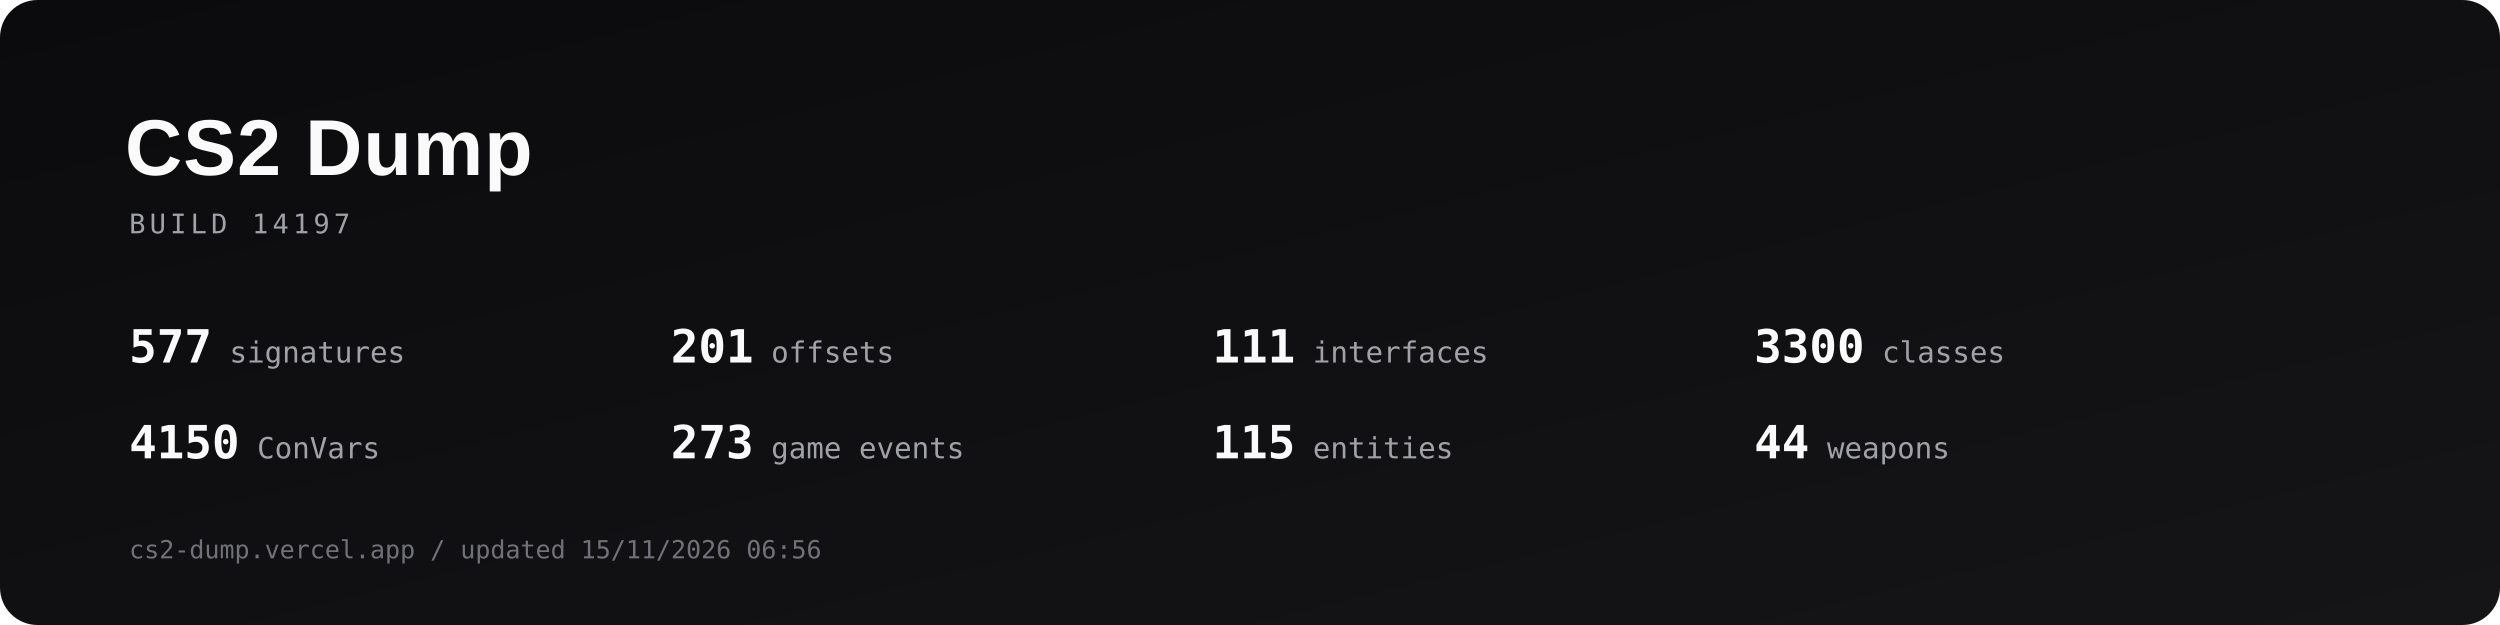
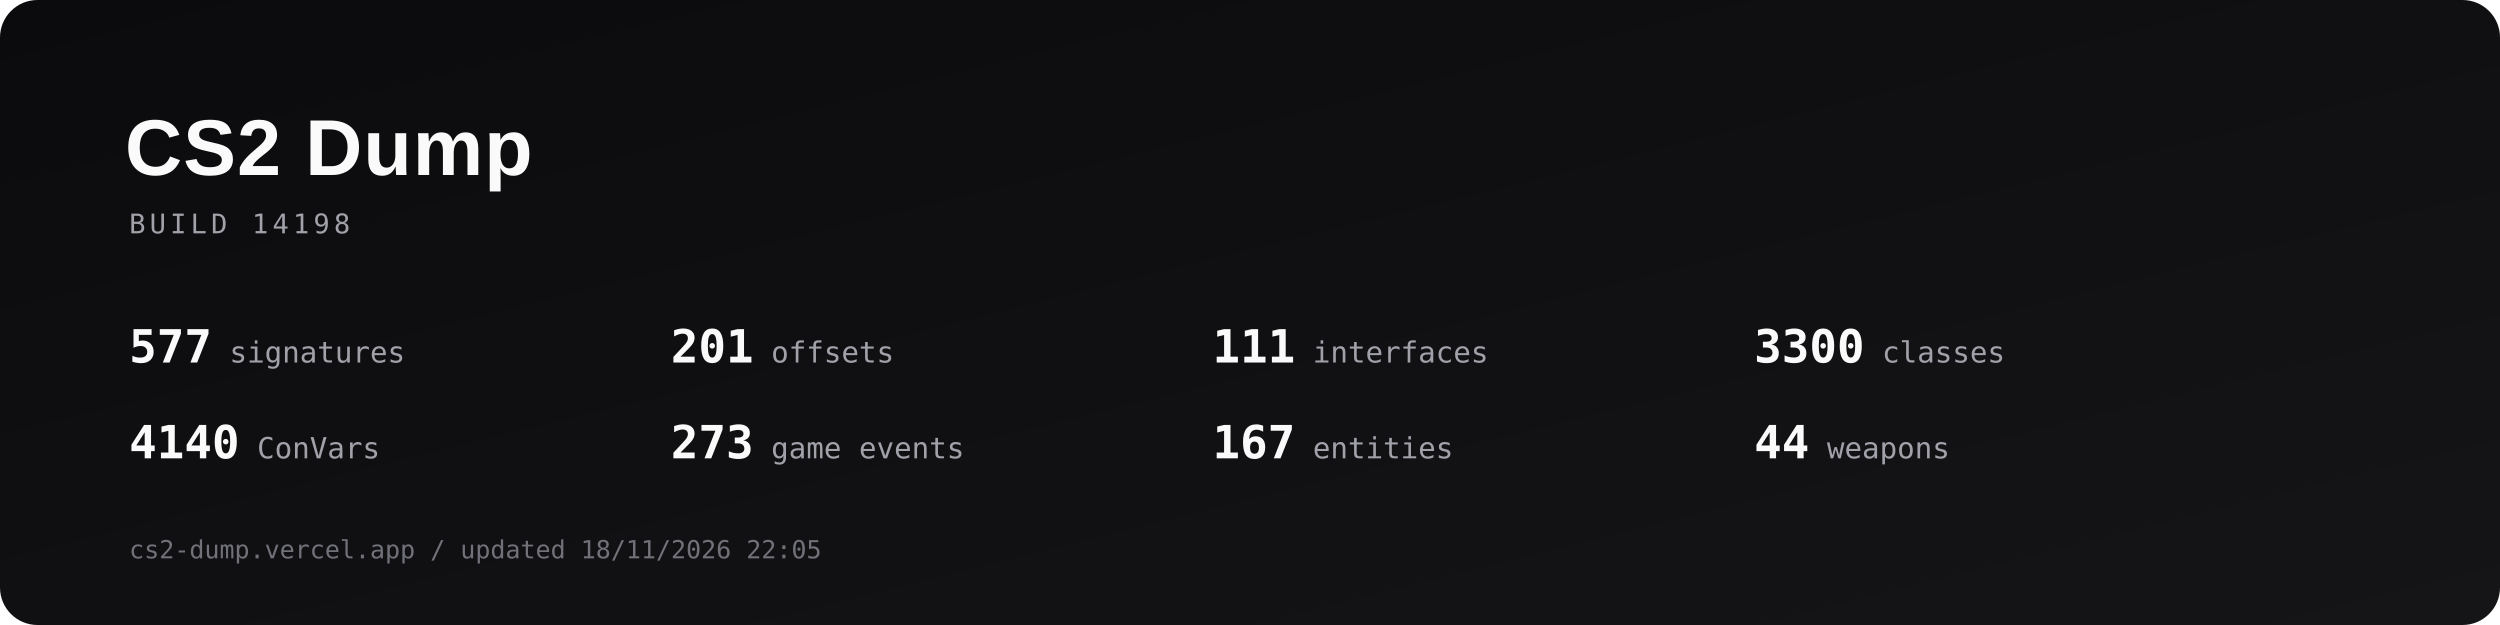
- <svg xmlns="http://www.w3.org/2000/svg" width="1200" height="300" viewBox="0 0 1200 300" role="img" aria-label="CS2 Dump build 14197">
+ <svg xmlns="http://www.w3.org/2000/svg" width="1200" height="300" viewBox="0 0 1200 300" role="img" aria-label="CS2 Dump build 14198">
  <defs>
    <linearGradient id="bg" x1="0" y1="0" x2="1" y2="1">
      <stop offset="0" stop-color="#0b0b0d" />
      <stop offset="1" stop-color="#151518" />
    </linearGradient>
  </defs>
  <rect width="1200" height="300" rx="18" fill="url(#bg)" />
  <text x="60" y="84" fill="#fafafa" font-family="Segoe UI, Arial, sans-serif" font-size="38" font-weight="700" letter-spacing="0.5">CS2 Dump</text>
-   <text x="62" y="112" fill="#a1a1aa" font-family="Consolas, monospace" font-size="13" letter-spacing="2">BUILD 14197</text>
+   <text x="62" y="112" fill="#a1a1aa" font-family="Consolas, monospace" font-size="13" letter-spacing="2">BUILD 14198</text>
  <g font-family="Consolas, monospace" fill="#a1a1aa" font-size="14">
    <text x="62" y="174">
      <tspan fill="#fafafa" font-size="22" font-weight="700">577</tspan>  signatures</text>
    <text x="322" y="174">
      <tspan fill="#fafafa" font-size="22" font-weight="700">201</tspan>  offsets</text>
    <text x="582" y="174">
      <tspan fill="#fafafa" font-size="22" font-weight="700">111</tspan>  interfaces</text>
    <text x="842" y="174">
      <tspan fill="#fafafa" font-size="22" font-weight="700">3300</tspan>  classes</text>
    <text x="62" y="220">
-       <tspan fill="#fafafa" font-size="22" font-weight="700">4150</tspan>  ConVars</text>
+       <tspan fill="#fafafa" font-size="22" font-weight="700">4140</tspan>  ConVars</text>
    <text x="322" y="220">
      <tspan fill="#fafafa" font-size="22" font-weight="700">273</tspan>  game events</text>
    <text x="582" y="220">
-       <tspan fill="#fafafa" font-size="22" font-weight="700">115</tspan>  entities</text>
+       <tspan fill="#fafafa" font-size="22" font-weight="700">167</tspan>  entities</text>
    <text x="842" y="220">
      <tspan fill="#fafafa" font-size="22" font-weight="700">44</tspan>  weapons</text>
  </g>
-   <text x="62" y="268" fill="#71717a" font-family="Consolas, monospace" font-size="12">cs2-dump.vercel.app  /  updated 15/11/2026 06:56</text>
+   <text x="62" y="268" fill="#71717a" font-family="Consolas, monospace" font-size="12">cs2-dump.vercel.app  /  updated 18/11/2026 22:05</text>
</svg>
